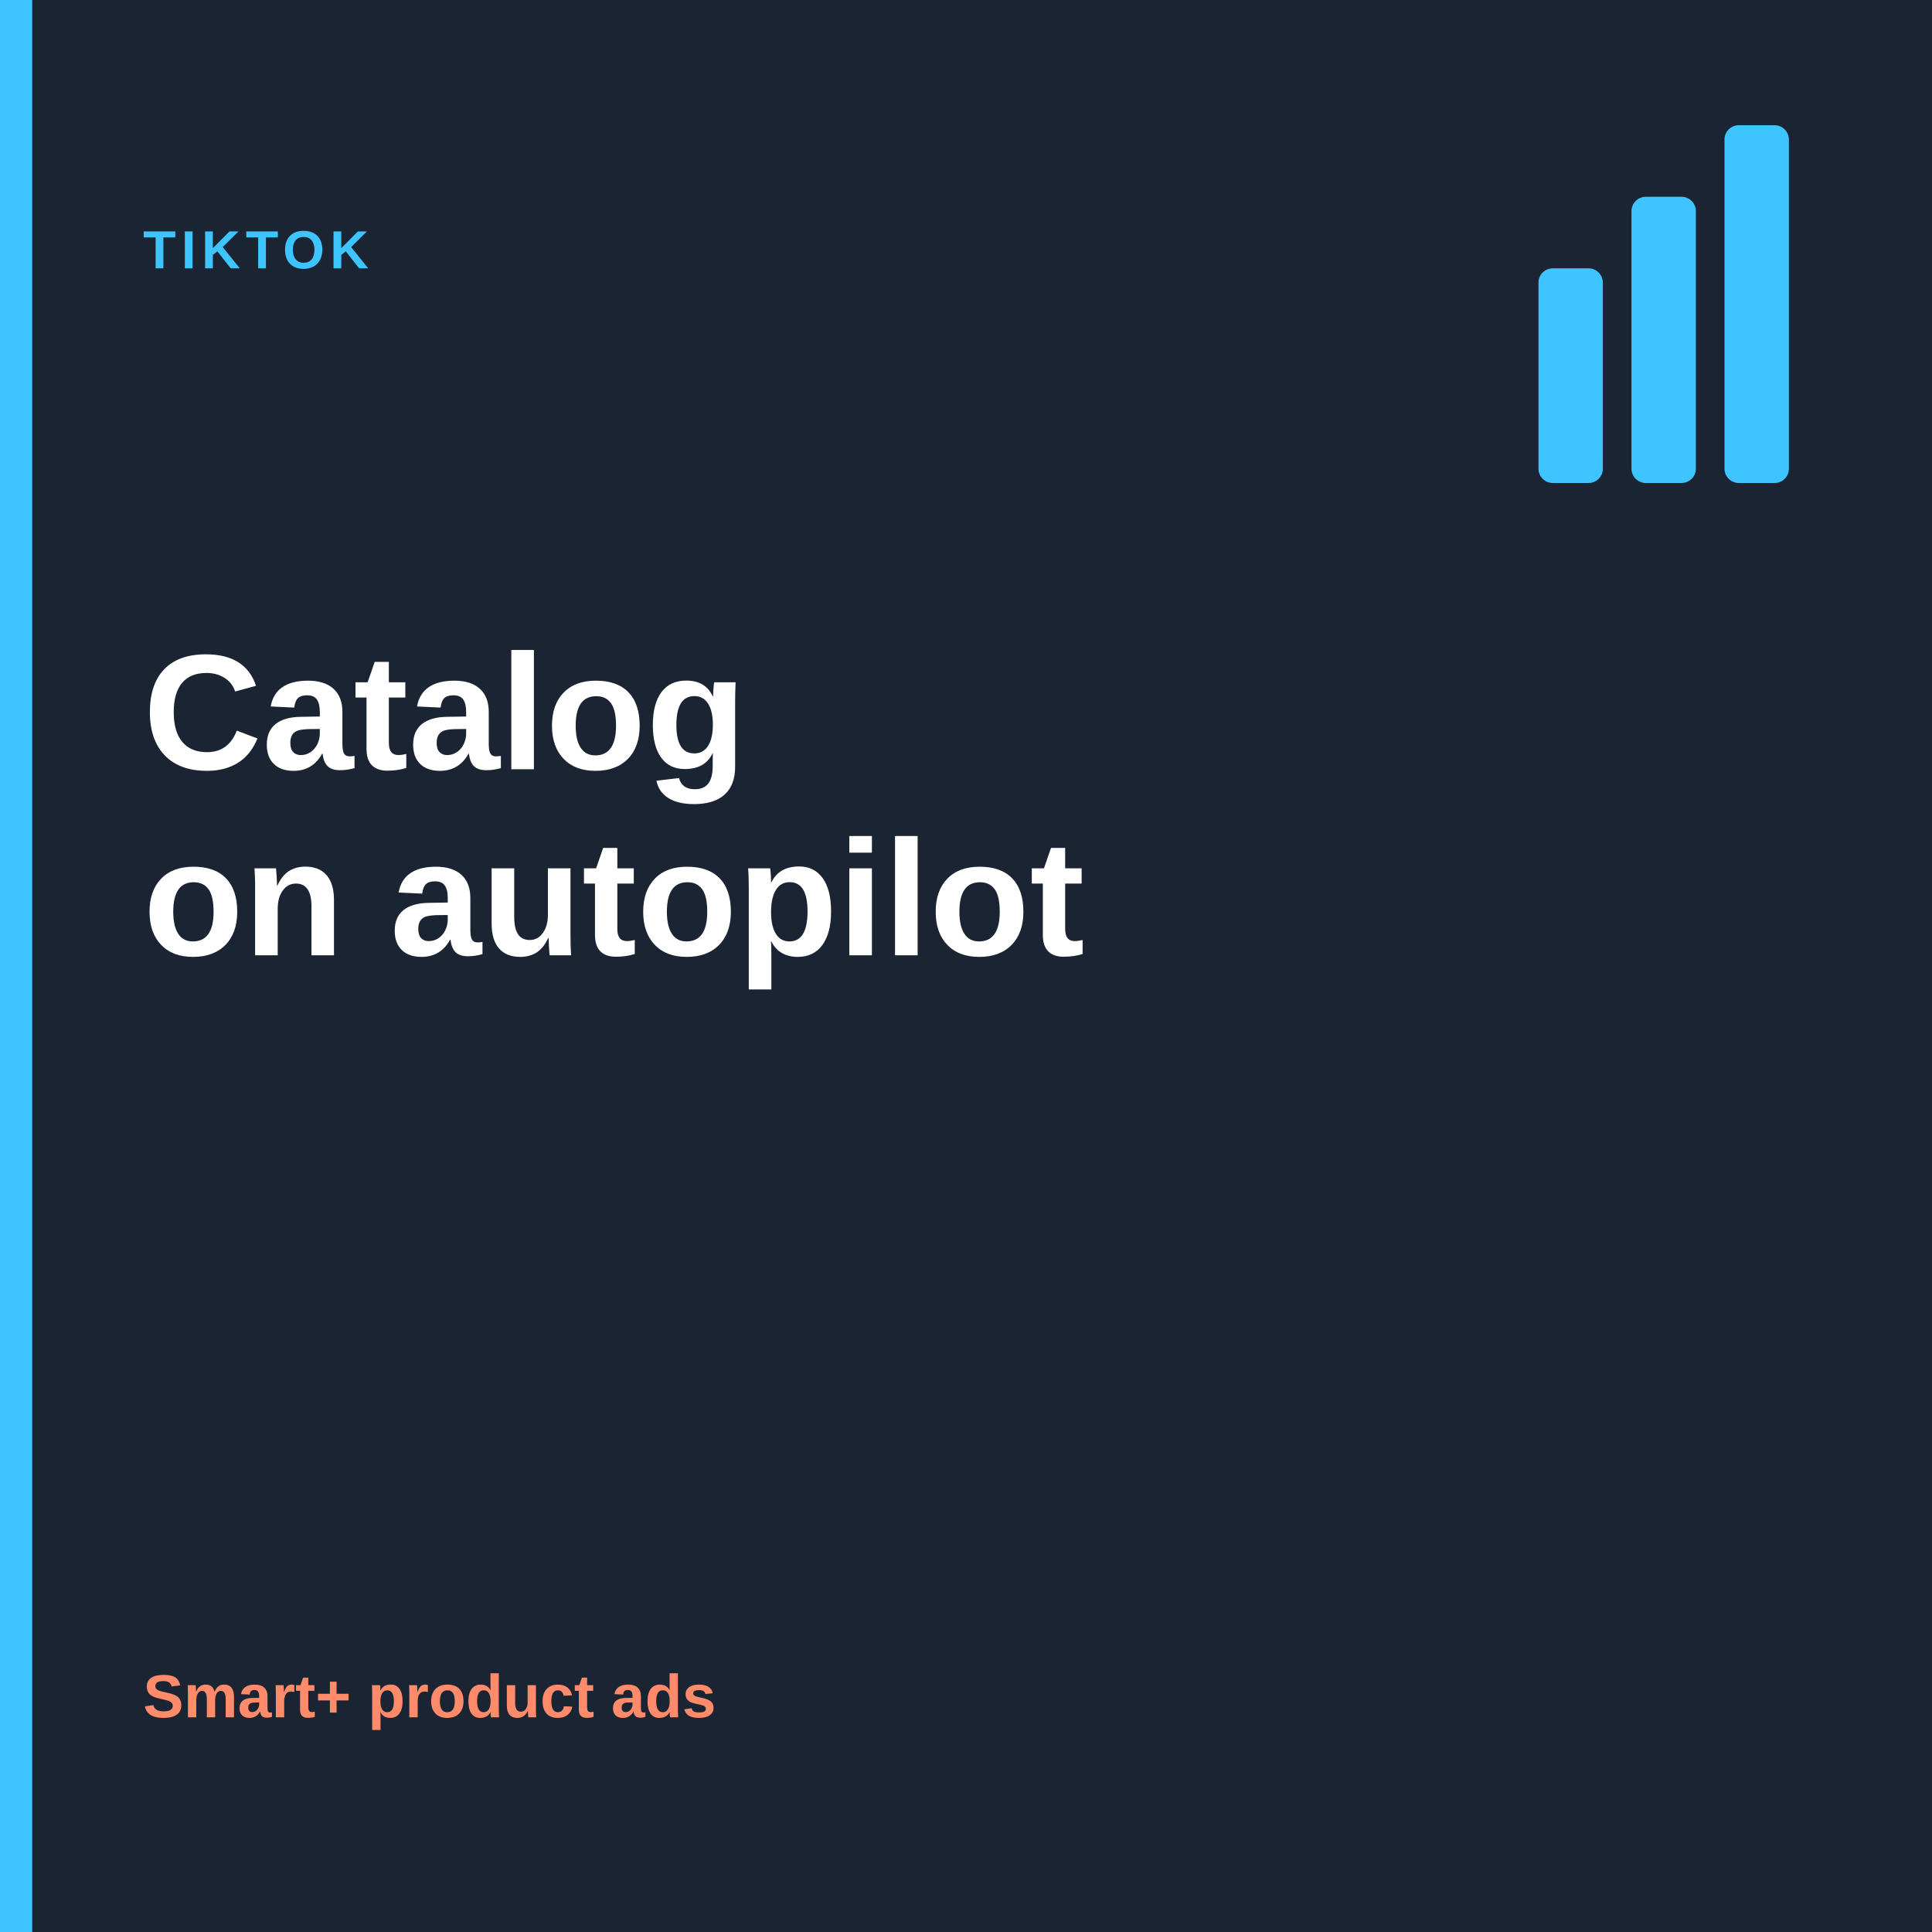
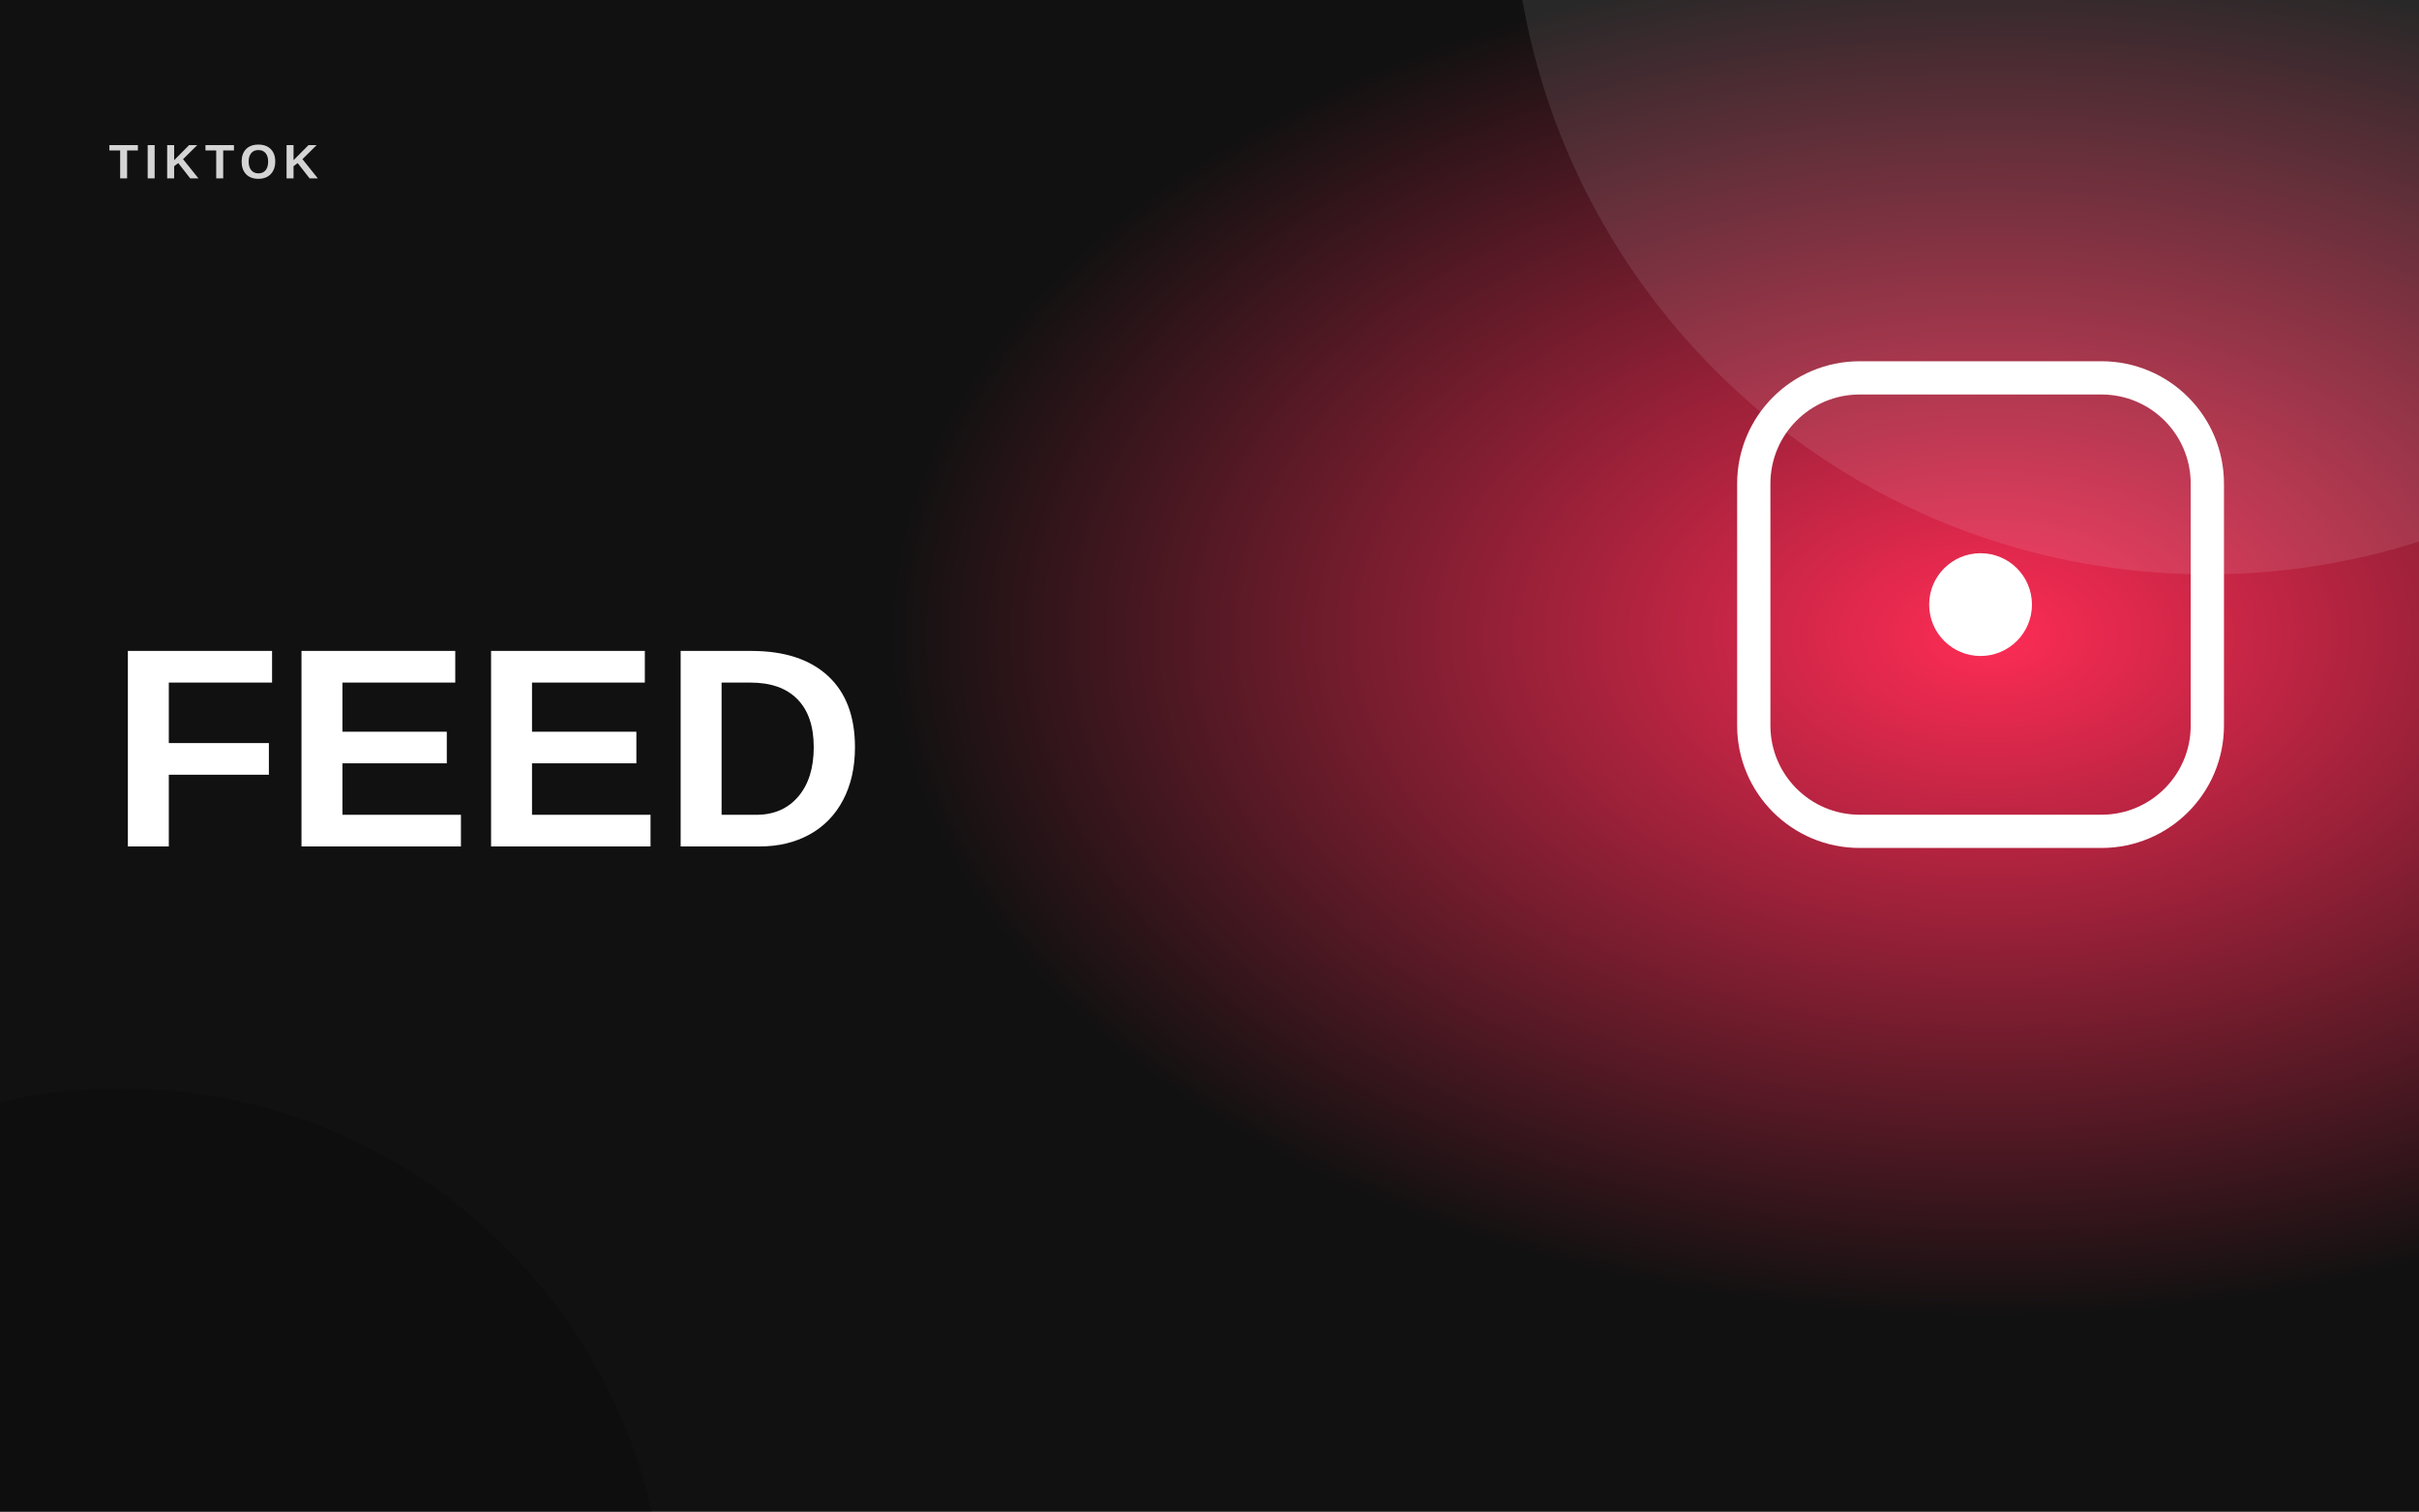
- <svg xmlns="http://www.w3.org/2000/svg" width="1080" height="1080" viewBox="0 0 1080 1080" role="img" aria-label="Catalog on autopilot">
-   <rect width="1080" height="1080" fill="#1b2433" />
-   <rect x="0" y="0" width="18" height="1080" fill="#3ec4ff" />
-   <g fill="#3ec4ff">
-     <rect x="860" y="150" width="36" height="120" rx="8" />
-     <rect x="912" y="110" width="36" height="160" rx="8" />
-     <rect x="964" y="70" width="36" height="200" rx="8" />
-   </g>
-   <text x="80" y="150" fill="#3ec4ff" font-family="Arial, Helvetica, sans-serif" font-size="30" font-weight="700" letter-spacing="3">TIKTOK</text>
-   <text x="80" y="430" fill="#ffffff" font-family="Arial Black, Arial, Helvetica, sans-serif" font-size="92" font-weight="800">Catalog</text>
-   <text x="80" y="534" fill="#ffffff" font-family="Arial Black, Arial, Helvetica, sans-serif" font-size="92" font-weight="800">on autopilot</text>
-   <text x="80" y="960" fill="#ff8b6a" font-family="Arial, Helvetica, sans-serif" font-size="34" font-weight="700">Smart+ product ads</text>
+ <svg xmlns="http://www.w3.org/2000/svg" width="1600" height="1000" viewBox="0 0 1600 1000" role="img" aria-label="TikTok FEED">
+   <defs>
+     <radialGradient id="g28" cx="82%" cy="42%" r="78%">
+       <stop offset="0%" stop-color="#fe2c55" />
+       <stop offset="58%" stop-color="#111111" />
+       <stop offset="100%" stop-color="#111111" />
+     </radialGradient>
+   </defs>
+   <rect width="1600" height="1000" fill="#111111" />
+   <rect width="1600" height="1000" fill="url(#g28)" />
+   <circle cx="1460" cy="-80" r="460" fill="#ffffff" opacity="0.1" />
+   <circle cx="80" cy="1080" r="360" fill="#000000" opacity="0.16" />
+   <rect x="1160" y="250" width="300" height="300" rx="70" fill="none" stroke="#ffffff" stroke-width="22" />
+   <circle cx="1310" cy="400" r="34" fill="#ffffff" />
+   <text x="72" y="118" fill="#ffffff" fill-opacity="0.82" font-family="Arial, Helvetica, sans-serif" font-size="32" font-weight="700" letter-spacing="4">TIKTOK</text>
+   <text x="72" y="560" fill="#ffffff" font-family="Arial Black, Arial, Helvetica, sans-serif" font-size="188" font-weight="800">FEED</text>
</svg>
